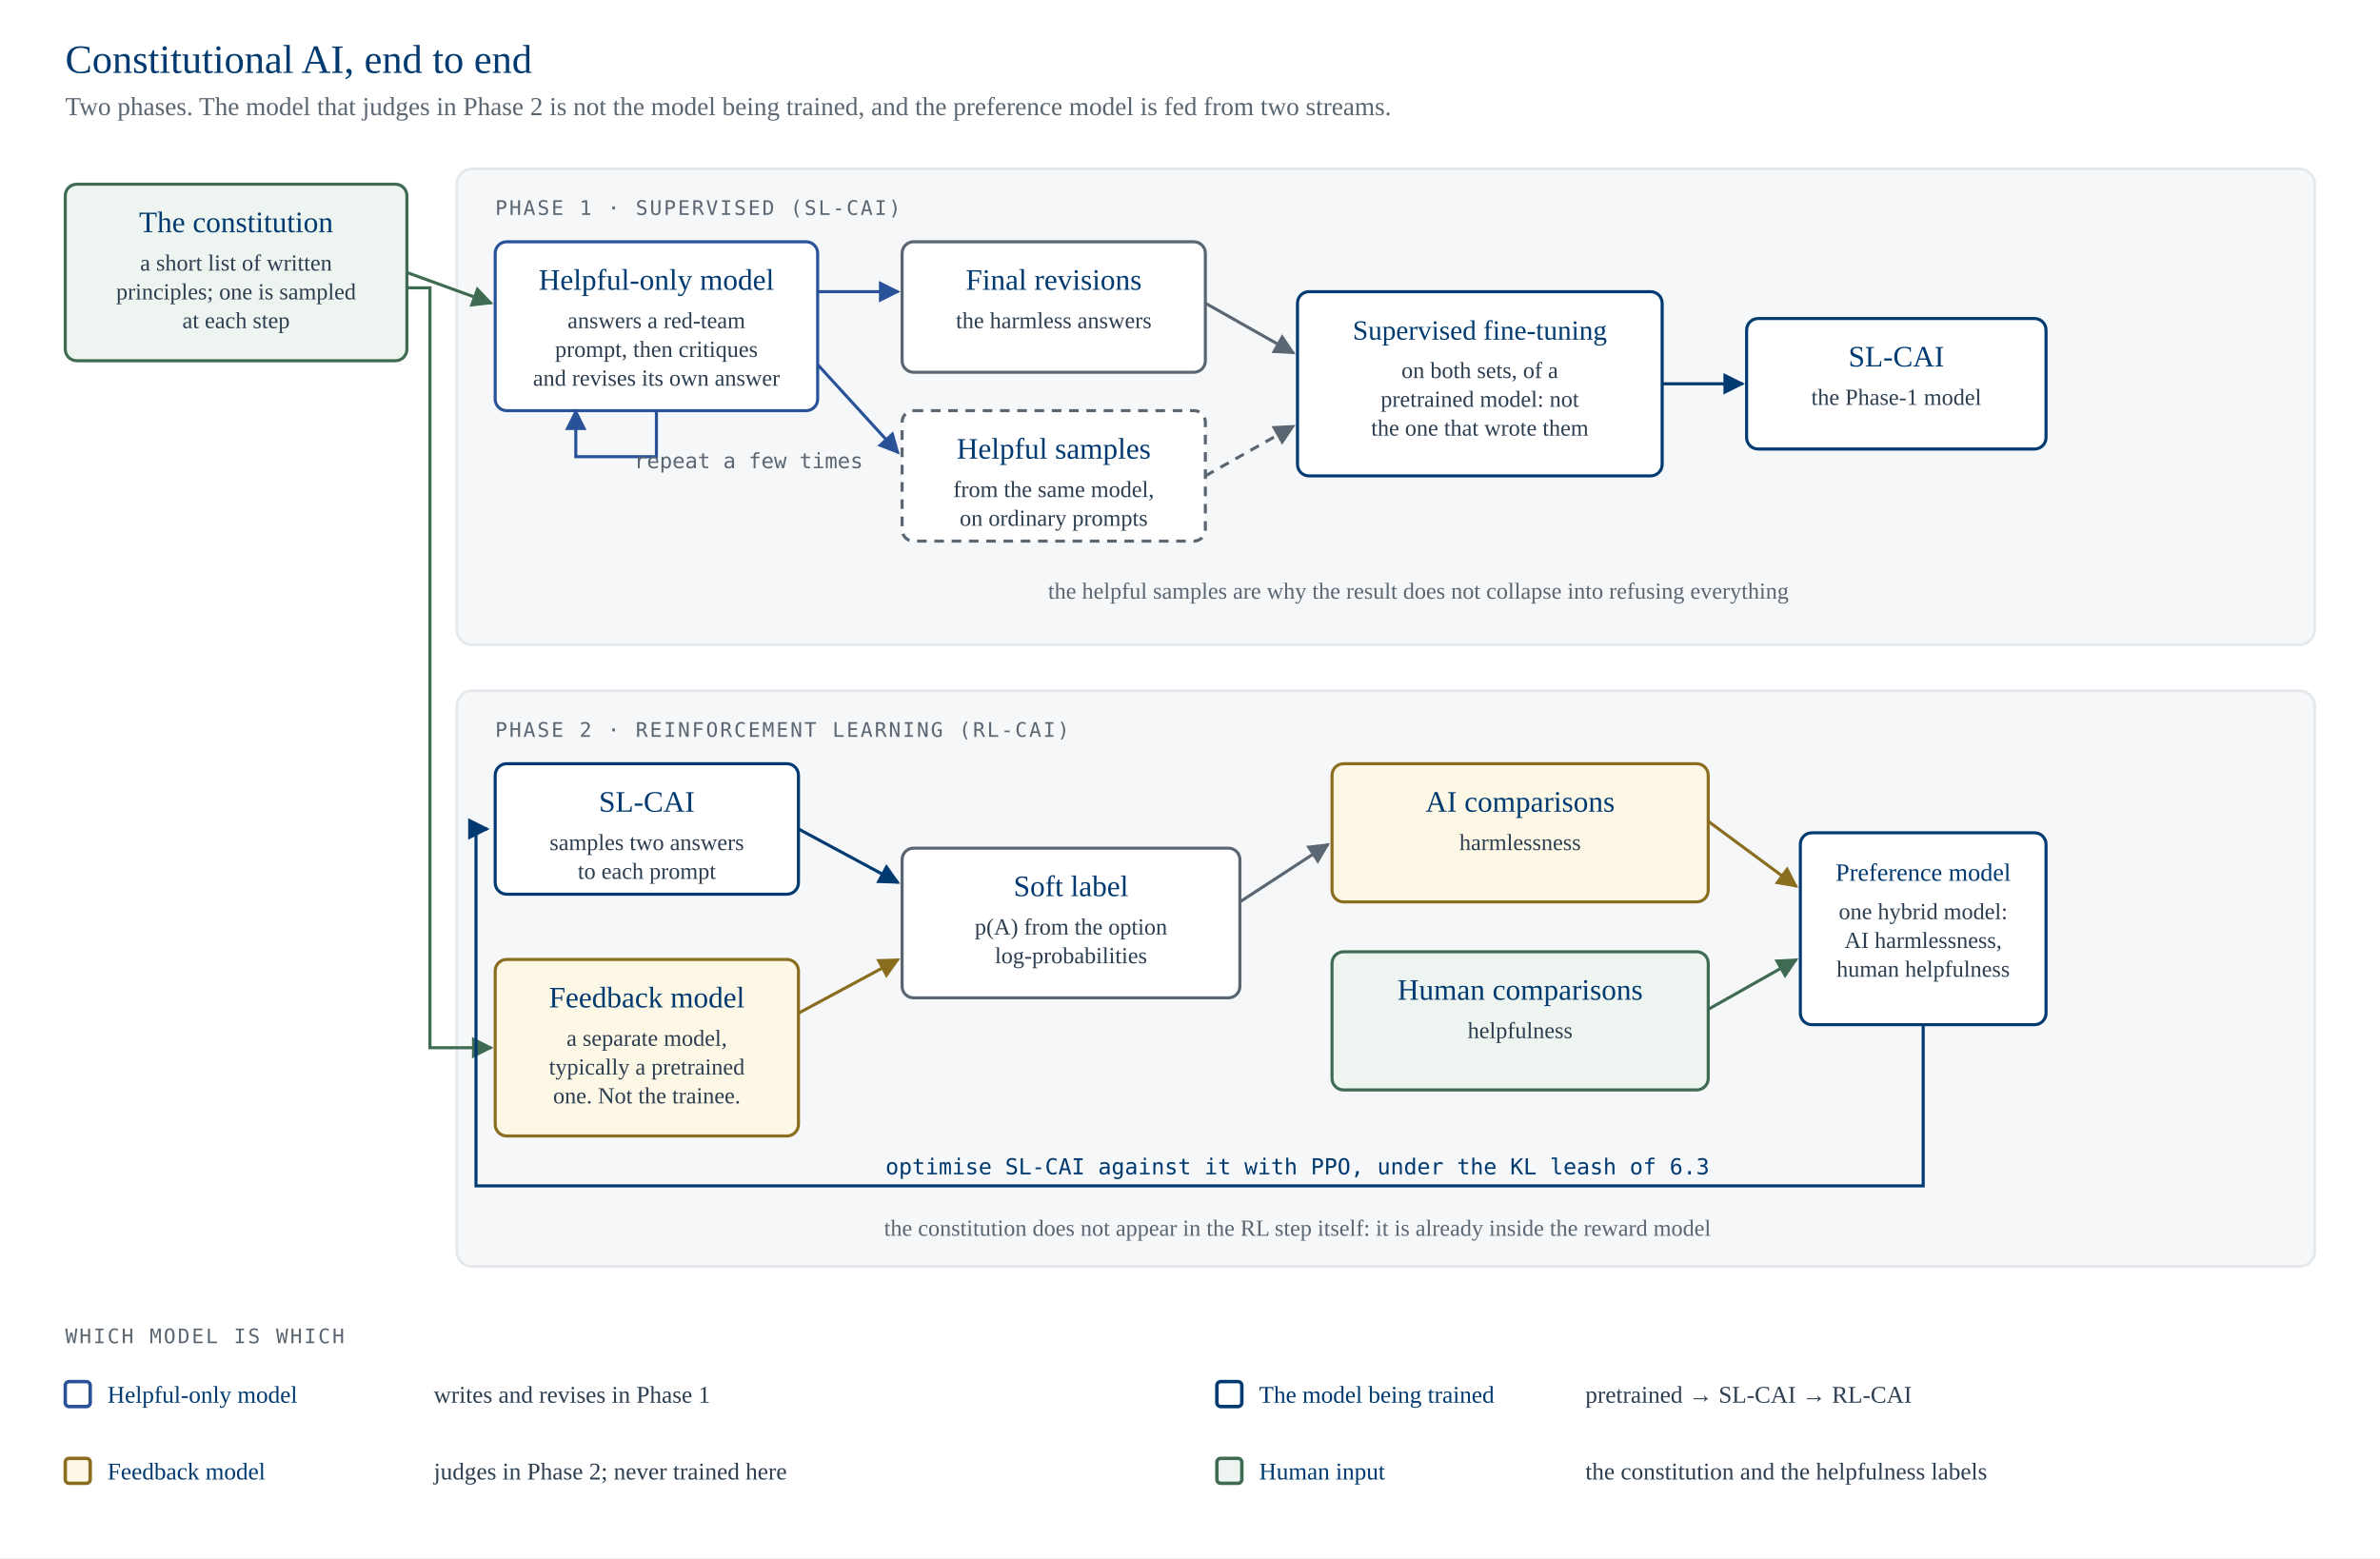
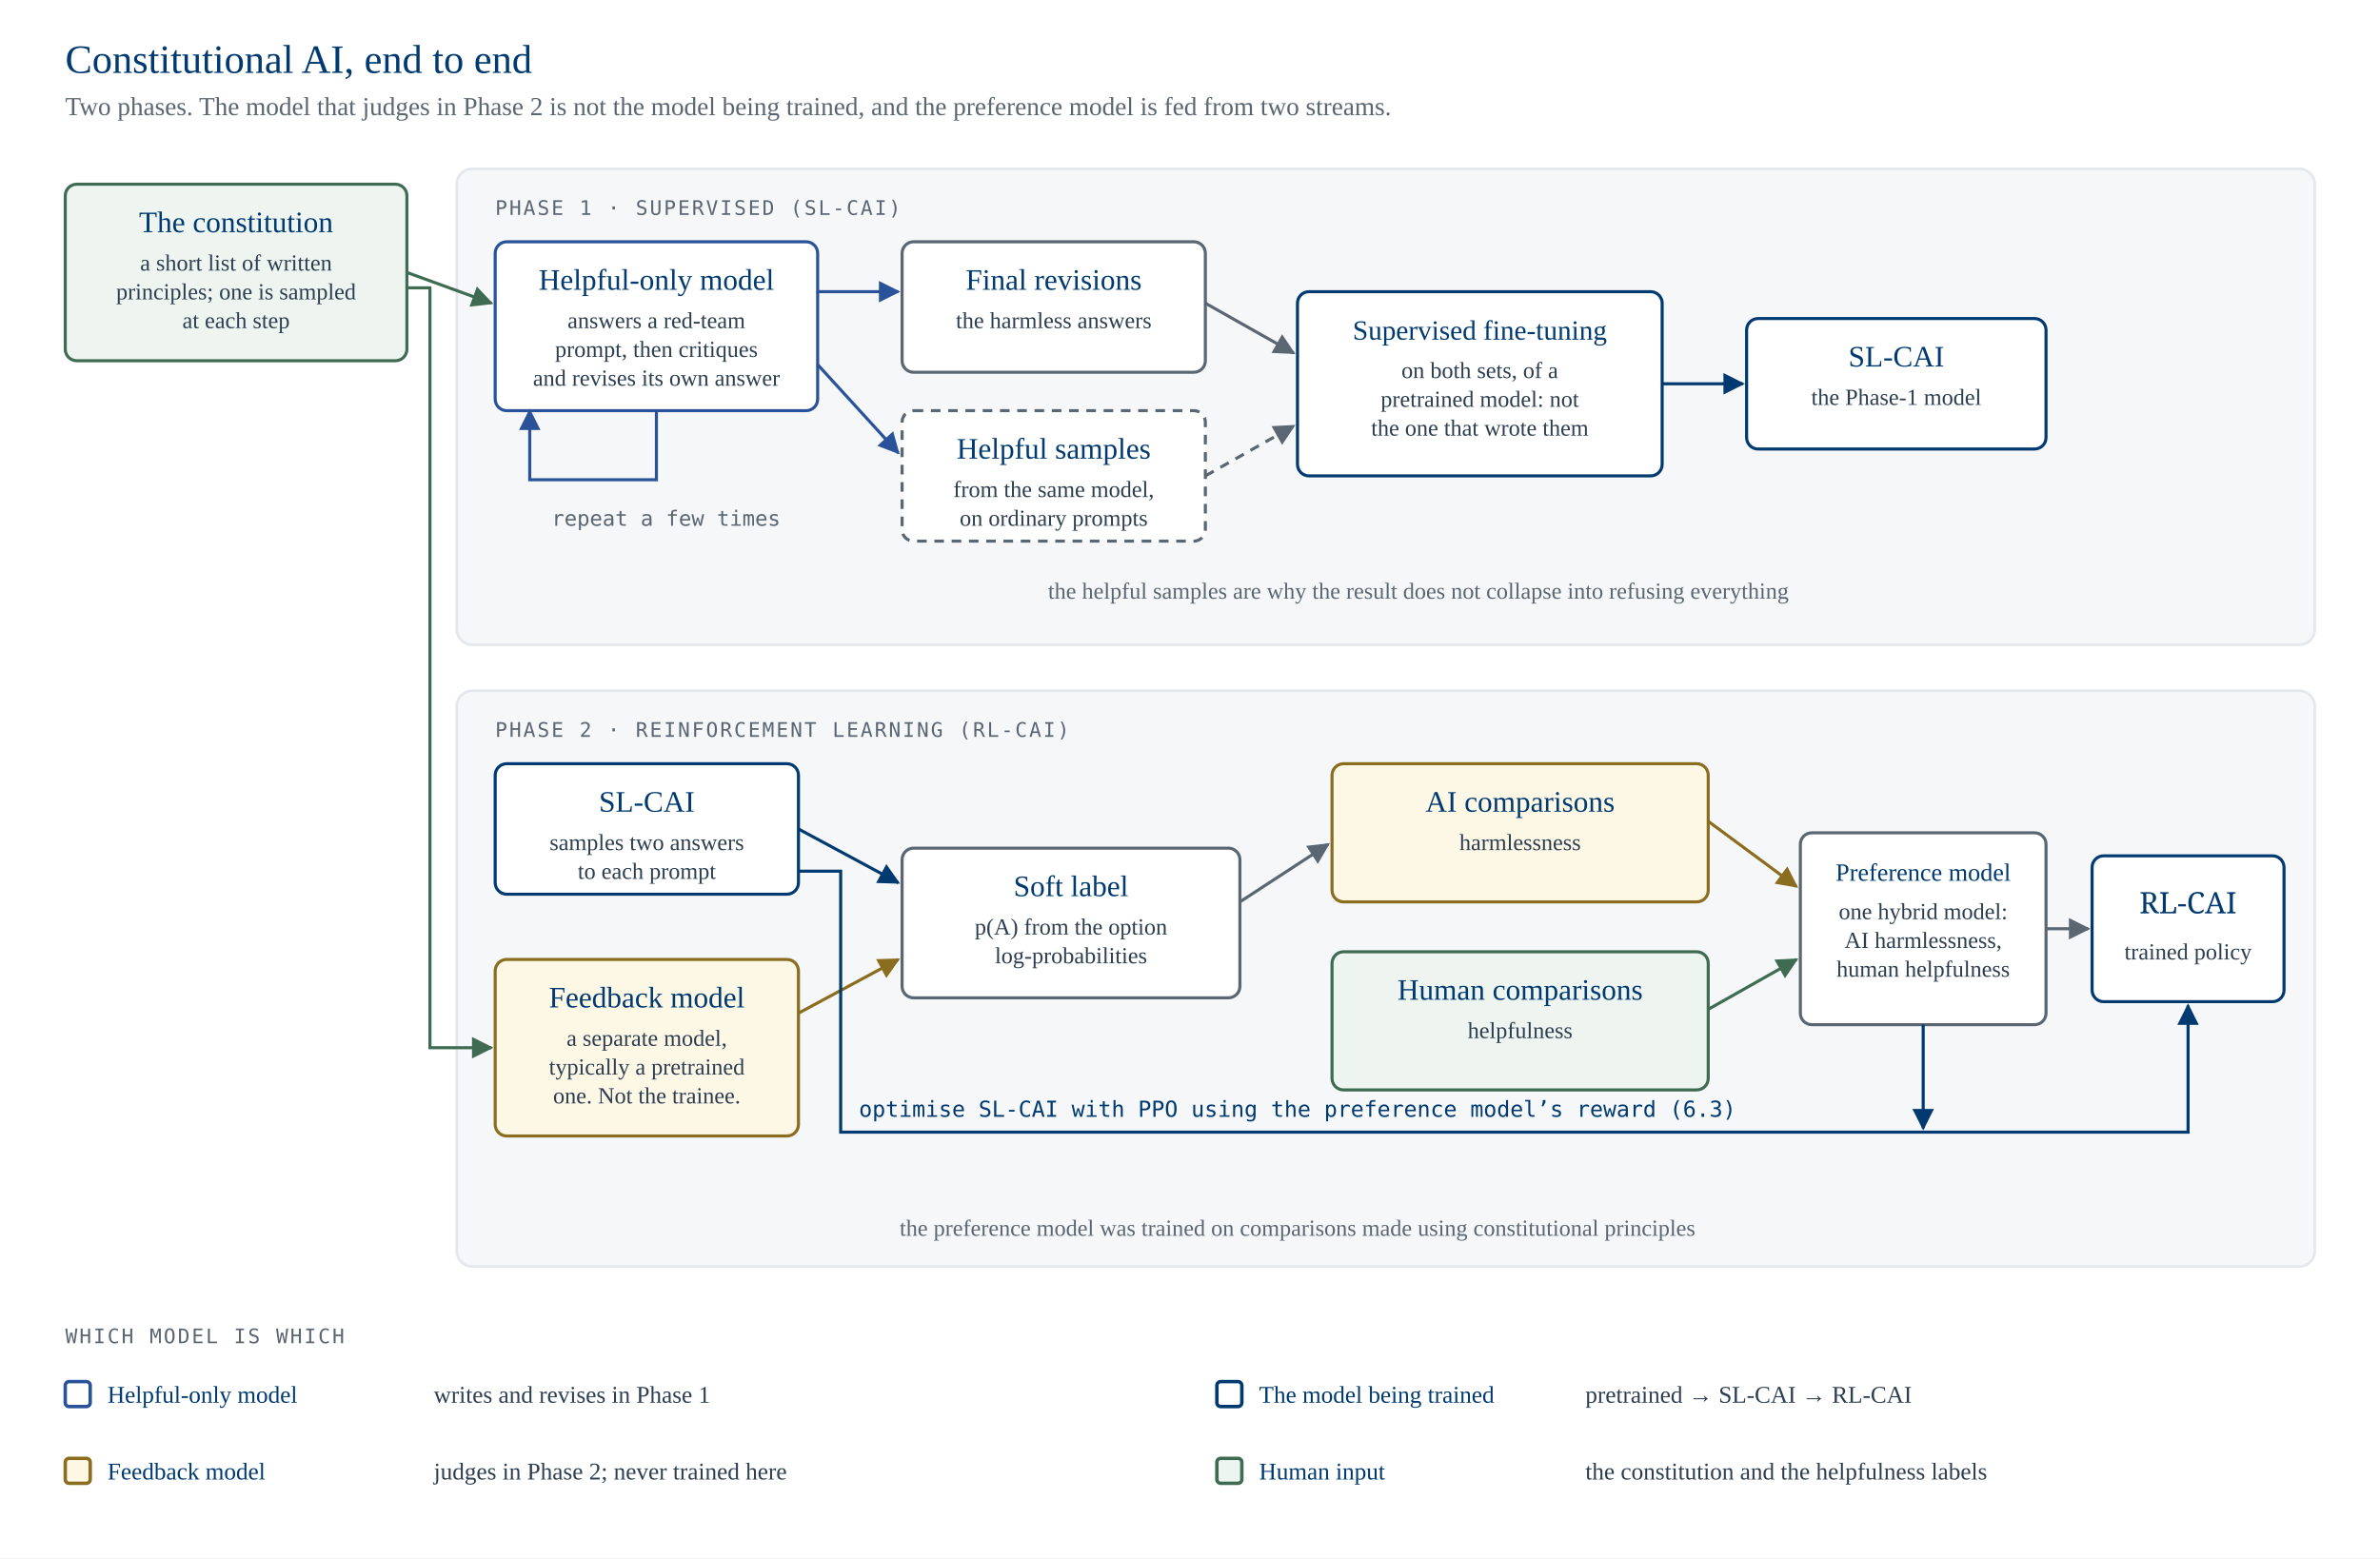
- <svg xmlns="http://www.w3.org/2000/svg" viewBox="0 0 1240 812" width="1240" height="812" font-family="Source Serif 4, Georgia, 'Times New Roman', serif">
+ <svg xmlns="http://www.w3.org/2000/svg" viewBox="0 0 1240 812" width="1240" height="812" font-family="Source Serif 4, Georgia, 'Times New Roman', serif" role="img" aria-labelledby="title desc">
  <defs>
    <marker id="ah-2a5298" viewBox="0 0 10 10" refX="9" refY="5" markerWidth="7" markerHeight="7" orient="auto-start-reverse">
      <path d="M0,0 L10,5 L0,10 z" fill="#2a5298" />
    </marker>
    <marker id="ah-003A70" viewBox="0 0 10 10" refX="9" refY="5" markerWidth="7" markerHeight="7" orient="auto-start-reverse">
      <path d="M0,0 L10,5 L0,10 z" fill="#003A70" />
    </marker>
    <marker id="ah-8a6d1f" viewBox="0 0 10 10" refX="9" refY="5" markerWidth="7" markerHeight="7" orient="auto-start-reverse">
      <path d="M0,0 L10,5 L0,10 z" fill="#8a6d1f" />
    </marker>
    <marker id="ah-5a6672" viewBox="0 0 10 10" refX="9" refY="5" markerWidth="7" markerHeight="7" orient="auto-start-reverse">
      <path d="M0,0 L10,5 L0,10 z" fill="#5a6672" />
    </marker>
    <marker id="ah-3f6b52" viewBox="0 0 10 10" refX="9" refY="5" markerWidth="7" markerHeight="7" orient="auto-start-reverse">
      <path d="M0,0 L10,5 L0,10 z" fill="#3f6b52" />
    </marker>
  </defs>
  <rect width="1240" height="812" fill="#ffffff" />
  <text x="34" y="38" text-anchor="start" font-family="Fraunces, Georgia, 'Times New Roman', serif" font-size="21" fill="#003A70">Constitutional AI, end to end</text>
  <text x="34" y="60" text-anchor="start" font-family="Source Serif 4, Georgia, 'Times New Roman', serif" font-size="13.5" fill="#5a6672">Two phases. The model that judges in Phase 2 is not the model being trained, and the preference model is fed from two streams.</text>
  <rect x="34" y="96" width="178" height="92" rx="6" fill="#eef4f0" stroke="#3f6b52" stroke-width="1.6" />
  <text x="123.0" y="121" text-anchor="middle" font-family="Fraunces, Georgia, 'Times New Roman', serif" font-size="15.5" fill="#003A70">The constitution</text>
  <text x="123.0" y="141" text-anchor="middle" font-family="Source Serif 4, Georgia, 'Times New Roman', serif" font-size="12" fill="#2c3e50">a short list of written</text>
  <text x="123.0" y="156" text-anchor="middle" font-family="Source Serif 4, Georgia, 'Times New Roman', serif" font-size="12" fill="#2c3e50">principles; one is sampled</text>
  <text x="123.0" y="171" text-anchor="middle" font-family="Source Serif 4, Georgia, 'Times New Roman', serif" font-size="12" fill="#2c3e50">at each step</text>
  <rect x="238" y="88" width="968" height="248" rx="8" fill="#f5f7f9" stroke="#e4e8ec" stroke-width="1.4" />
  <text x="258" y="112" text-anchor="start" font-family="IBM Plex Mono, ui-monospace, Menlo, Consolas, monospace" font-size="10.5" fill="#5a6672" letter-spacing="1">PHASE 1 · SUPERVISED (SL-CAI)</text>
  <rect x="258" y="126" width="168" height="88" rx="6" fill="#ffffff" stroke="#2a5298" stroke-width="1.6" />
  <text x="342.0" y="151" text-anchor="middle" font-family="Fraunces, Georgia, 'Times New Roman', serif" font-size="15.5" fill="#003A70">Helpful-only model</text>
  <text x="342.0" y="171" text-anchor="middle" font-family="Source Serif 4, Georgia, 'Times New Roman', serif" font-size="12" fill="#2c3e50">answers a red-team</text>
  <text x="342.0" y="186" text-anchor="middle" font-family="Source Serif 4, Georgia, 'Times New Roman', serif" font-size="12" fill="#2c3e50">prompt, then critiques</text>
  <text x="342.0" y="201" text-anchor="middle" font-family="Source Serif 4, Georgia, 'Times New Roman', serif" font-size="12" fill="#2c3e50">and revises its own answer</text>
-   <path d="M342 214 L342 238 L300 238 L300 214" fill="none" stroke="#2a5298" stroke-width="1.6" marker-end="url(#ah-2a5298)" />
-   <text x="390" y="244" text-anchor="middle" font-family="IBM Plex Mono, ui-monospace, Menlo, Consolas, monospace" font-size="11" fill="#5a6672">repeat a few times</text>
+   <path d="M342 214 V250 H276 V214" fill="none" stroke="#2a5298" stroke-width="1.6" marker-end="url(#ah-2a5298)" />
+   <text x="347" y="274" text-anchor="middle" font-family="IBM Plex Mono, ui-monospace, Menlo, Consolas, monospace" font-size="11" fill="#5a6672">repeat a few times</text>
  <rect x="470" y="126" width="158" height="68" rx="6" fill="#ffffff" stroke="#5a6672" stroke-width="1.6" />
  <text x="549.0" y="151" text-anchor="middle" font-family="Fraunces, Georgia, 'Times New Roman', serif" font-size="15.5" fill="#003A70">Final revisions</text>
  <text x="549.0" y="171" text-anchor="middle" font-family="Source Serif 4, Georgia, 'Times New Roman', serif" font-size="12" fill="#2c3e50">the harmless answers</text>
  <rect x="470" y="214" width="158" height="68" rx="6" fill="#ffffff" stroke="#5a6672" stroke-width="1.6" stroke-dasharray="5 4" />
  <text x="549.0" y="239" text-anchor="middle" font-family="Fraunces, Georgia, 'Times New Roman', serif" font-size="15.5" fill="#003A70">Helpful samples</text>
  <text x="549.0" y="259" text-anchor="middle" font-family="Source Serif 4, Georgia, 'Times New Roman', serif" font-size="12" fill="#2c3e50">from the same model,</text>
  <text x="549.0" y="274" text-anchor="middle" font-family="Source Serif 4, Georgia, 'Times New Roman', serif" font-size="12" fill="#2c3e50">on ordinary prompts</text>
  <rect x="676" y="152" width="190" height="96" rx="6" fill="#ffffff" stroke="#003A70" stroke-width="1.6" />
  <text x="771.0" y="177" text-anchor="middle" font-family="Fraunces, Georgia, 'Times New Roman', serif" font-size="14.5" fill="#003A70">Supervised fine-tuning</text>
  <text x="771.0" y="197" text-anchor="middle" font-family="Source Serif 4, Georgia, 'Times New Roman', serif" font-size="12" fill="#2c3e50">on both sets, of a</text>
  <text x="771.0" y="212" text-anchor="middle" font-family="Source Serif 4, Georgia, 'Times New Roman', serif" font-size="12" fill="#2c3e50">pretrained model: not</text>
  <text x="771.0" y="227" text-anchor="middle" font-family="Source Serif 4, Georgia, 'Times New Roman', serif" font-size="12" fill="#2c3e50">the one that wrote them</text>
  <rect x="910" y="166" width="156" height="68" rx="6" fill="#ffffff" stroke="#003A70" stroke-width="1.6" />
  <text x="988.0" y="191" text-anchor="middle" font-family="Fraunces, Georgia, 'Times New Roman', serif" font-size="15.5" fill="#003A70">SL-CAI</text>
  <text x="988.0" y="211" text-anchor="middle" font-family="Source Serif 4, Georgia, 'Times New Roman', serif" font-size="12" fill="#2c3e50">the Phase-1 model</text>
  <path d="M212 142 L256 158" fill="none" stroke="#3f6b52" stroke-width="1.6" marker-end="url(#ah-3f6b52)" />
  <path d="M426 152 L468 152" fill="none" stroke="#2a5298" stroke-width="1.6" marker-end="url(#ah-2a5298)" />
  <path d="M426 190 L468 236" fill="none" stroke="#2a5298" stroke-width="1.6" marker-end="url(#ah-2a5298)" />
  <path d="M628 158 L674 184" fill="none" stroke="#5a6672" stroke-width="1.6" marker-end="url(#ah-5a6672)" />
  <path d="M628 248 L674 222" fill="none" stroke="#5a6672" stroke-width="1.6" marker-end="url(#ah-5a6672)" stroke-dasharray="5 4" />
  <path d="M866 200 L908 200" fill="none" stroke="#003A70" stroke-width="1.6" marker-end="url(#ah-003A70)" />
  <text x="739" y="312" text-anchor="middle" font-family="Source Serif 4, Georgia, 'Times New Roman', serif" font-size="12" fill="#5a6672">the helpful samples are why the result does not collapse into refusing everything</text>
  <rect x="238" y="360" width="968" height="300" rx="8" fill="#f5f7f9" stroke="#e4e8ec" stroke-width="1.4" />
  <text x="258" y="384" text-anchor="start" font-family="IBM Plex Mono, ui-monospace, Menlo, Consolas, monospace" font-size="10.5" fill="#5a6672" letter-spacing="1">PHASE 2 · REINFORCEMENT LEARNING (RL-CAI)</text>
  <rect x="258" y="398" width="158" height="68" rx="6" fill="#ffffff" stroke="#003A70" stroke-width="1.6" />
  <text x="337.0" y="423" text-anchor="middle" font-family="Fraunces, Georgia, 'Times New Roman', serif" font-size="15.5" fill="#003A70">SL-CAI</text>
  <text x="337.0" y="443" text-anchor="middle" font-family="Source Serif 4, Georgia, 'Times New Roman', serif" font-size="12" fill="#2c3e50">samples two answers</text>
  <text x="337.0" y="458" text-anchor="middle" font-family="Source Serif 4, Georgia, 'Times New Roman', serif" font-size="12" fill="#2c3e50">to each prompt</text>
  <rect x="258" y="500" width="158" height="92" rx="6" fill="#fdf7e6" stroke="#8a6d1f" stroke-width="1.6" />
  <text x="337.0" y="525" text-anchor="middle" font-family="Fraunces, Georgia, 'Times New Roman', serif" font-size="15.5" fill="#003A70">Feedback model</text>
  <text x="337.0" y="545" text-anchor="middle" font-family="Source Serif 4, Georgia, 'Times New Roman', serif" font-size="12" fill="#2c3e50">a separate model,</text>
  <text x="337.0" y="560" text-anchor="middle" font-family="Source Serif 4, Georgia, 'Times New Roman', serif" font-size="12" fill="#2c3e50">typically a pretrained</text>
  <text x="337.0" y="575" text-anchor="middle" font-family="Source Serif 4, Georgia, 'Times New Roman', serif" font-size="12" fill="#2c3e50">one. Not the trainee.</text>
  <rect x="470" y="442" width="176" height="78" rx="6" fill="#ffffff" stroke="#5a6672" stroke-width="1.6" />
  <text x="558.0" y="467" text-anchor="middle" font-family="Fraunces, Georgia, 'Times New Roman', serif" font-size="15.5" fill="#003A70">Soft label</text>
  <text x="558.0" y="487" text-anchor="middle" font-family="Source Serif 4, Georgia, 'Times New Roman', serif" font-size="12" fill="#2c3e50">p(A) from the option</text>
  <text x="558.0" y="502" text-anchor="middle" font-family="Source Serif 4, Georgia, 'Times New Roman', serif" font-size="12" fill="#2c3e50">log-probabilities</text>
  <rect x="694" y="398" width="196" height="72" rx="6" fill="#fdf7e6" stroke="#8a6d1f" stroke-width="1.6" />
  <text x="792.0" y="423" text-anchor="middle" font-family="Fraunces, Georgia, 'Times New Roman', serif" font-size="15.5" fill="#003A70">AI comparisons</text>
  <text x="792.0" y="443" text-anchor="middle" font-family="Source Serif 4, Georgia, 'Times New Roman', serif" font-size="12" fill="#2c3e50">harmlessness</text>
  <rect x="694" y="496" width="196" height="72" rx="6" fill="#eef4f0" stroke="#3f6b52" stroke-width="1.6" />
  <text x="792.0" y="521" text-anchor="middle" font-family="Fraunces, Georgia, 'Times New Roman', serif" font-size="15.5" fill="#003A70">Human comparisons</text>
  <text x="792.0" y="541" text-anchor="middle" font-family="Source Serif 4, Georgia, 'Times New Roman', serif" font-size="12" fill="#2c3e50">helpfulness</text>
-   <rect x="938" y="434" width="128" height="100" rx="6" fill="#ffffff" stroke="#003A70" stroke-width="1.6" />
+   <rect x="938" y="434" width="128" height="100" rx="6" fill="#ffffff" stroke="#5a6672" stroke-width="1.6" />
  <text x="1002.0" y="459" text-anchor="middle" font-family="Fraunces, Georgia, 'Times New Roman', serif" font-size="13" fill="#003A70">Preference model</text>
  <text x="1002.0" y="479" text-anchor="middle" font-family="Source Serif 4, Georgia, 'Times New Roman', serif" font-size="12" fill="#2c3e50">one hybrid model:</text>
  <text x="1002.0" y="494" text-anchor="middle" font-family="Source Serif 4, Georgia, 'Times New Roman', serif" font-size="12" fill="#2c3e50">AI harmlessness,</text>
  <text x="1002.0" y="509" text-anchor="middle" font-family="Source Serif 4, Georgia, 'Times New Roman', serif" font-size="12" fill="#2c3e50">human helpfulness</text>
  <path d="M416 432 L468 460" fill="none" stroke="#003A70" stroke-width="1.6" marker-end="url(#ah-003A70)" />
  <path d="M416 528 L468 500" fill="none" stroke="#8a6d1f" stroke-width="1.6" marker-end="url(#ah-8a6d1f)" />
  <path d="M212 150 L224 150 L224 546 L256 546" fill="none" stroke="#3f6b52" stroke-width="1.6" marker-end="url(#ah-3f6b52)" />
  <path d="M646 470 L692 440" fill="none" stroke="#5a6672" stroke-width="1.6" marker-end="url(#ah-5a6672)" />
  <path d="M890 428 L936 462" fill="none" stroke="#8a6d1f" stroke-width="1.6" marker-end="url(#ah-8a6d1f)" />
  <path d="M890 526 L936 500" fill="none" stroke="#3f6b52" stroke-width="1.6" marker-end="url(#ah-3f6b52)" />
-   <path d="M1002 534 L1002 618 L248 618 L248 432 L254 432" fill="none" stroke="#003A70" stroke-width="1.6" marker-end="url(#ah-003A70)" />
-   <text x="676" y="612" text-anchor="middle" font-family="IBM Plex Mono, ui-monospace, Menlo, Consolas, monospace" font-size="11.5" fill="#003A70">optimise SL-CAI against it with PPO, under the KL leash of 6.3</text>
-   <text x="676" y="644" text-anchor="middle" font-family="Source Serif 4, Georgia, 'Times New Roman', serif" font-size="12" fill="#5a6672">the constitution does not appear in the RL step itself: it is already inside the reward model</text>
+   <rect x="1090" y="446" width="100" height="76" rx="6" fill="#ffffff" stroke="#003A70" stroke-width="1.6" />
+   <text x="1140" y="476" text-anchor="middle" font-family="Fraunces, Georgia, serif" font-size="15.5" fill="#003A70">RL-CAI</text>
+   <text x="1140" y="500" text-anchor="middle" font-size="12" fill="#2c3e50">trained policy</text>
+   <path d="M1066 484 H1088" fill="none" stroke="#5a6672" stroke-width="1.6" marker-end="url(#ah-5a6672)" />
+   <path d="M416 454 H438 V590 H1140 V524" fill="none" stroke="#003A70" stroke-width="1.6" marker-end="url(#ah-003A70)" />
+   <path d="M1002 534 V588" fill="none" stroke="#003A70" stroke-width="1.6" marker-end="url(#ah-003A70)" />
+   <text x="676" y="582" text-anchor="middle" font-family="IBM Plex Mono, ui-monospace, Menlo, Consolas, monospace" font-size="11.5" fill="#003A70">optimise SL-CAI with PPO using the preference model’s reward (6.3)</text>
+   <text x="676" y="644" text-anchor="middle" font-family="Source Serif 4, Georgia, 'Times New Roman', serif" font-size="12" fill="#5a6672">the preference model was trained on comparisons made using constitutional principles</text>
  <text x="34" y="700" text-anchor="start" font-family="IBM Plex Mono, ui-monospace, Menlo, Consolas, monospace" font-size="10.5" fill="#5a6672" letter-spacing="1">WHICH MODEL IS WHICH</text>
  <rect x="34" y="720" width="13" height="13" rx="2" fill="#ffffff" stroke="#2a5298" stroke-width="1.8" />
  <text x="56" y="731" text-anchor="start" font-family="Fraunces, Georgia, 'Times New Roman', serif" font-size="12.5" fill="#003A70">Helpful-only model</text>
  <text x="226" y="731" text-anchor="start" font-family="Source Serif 4, Georgia, 'Times New Roman', serif" font-size="12.5" fill="#2c3e50">writes and revises in Phase 1</text>
  <rect x="634" y="720" width="13" height="13" rx="2" fill="#ffffff" stroke="#003A70" stroke-width="1.8" />
  <text x="656" y="731" text-anchor="start" font-family="Fraunces, Georgia, 'Times New Roman', serif" font-size="12.5" fill="#003A70">The model being trained</text>
  <text x="826" y="731" text-anchor="start" font-family="Source Serif 4, Georgia, 'Times New Roman', serif" font-size="12.5" fill="#2c3e50">pretrained → SL-CAI → RL-CAI</text>
  <rect x="34" y="760" width="13" height="13" rx="2" fill="#fdf7e6" stroke="#8a6d1f" stroke-width="1.8" />
  <text x="56" y="771" text-anchor="start" font-family="Fraunces, Georgia, 'Times New Roman', serif" font-size="12.5" fill="#003A70">Feedback model</text>
  <text x="226" y="771" text-anchor="start" font-family="Source Serif 4, Georgia, 'Times New Roman', serif" font-size="12.5" fill="#2c3e50">judges in Phase 2; never trained here</text>
  <rect x="634" y="760" width="13" height="13" rx="2" fill="#eef4f0" stroke="#3f6b52" stroke-width="1.8" />
  <text x="656" y="771" text-anchor="start" font-family="Fraunces, Georgia, 'Times New Roman', serif" font-size="12.5" fill="#003A70">Human input</text>
  <text x="826" y="771" text-anchor="start" font-family="Source Serif 4, Georgia, 'Times New Roman', serif" font-size="12.5" fill="#2c3e50">the constitution and the helpfulness labels</text>
</svg>
